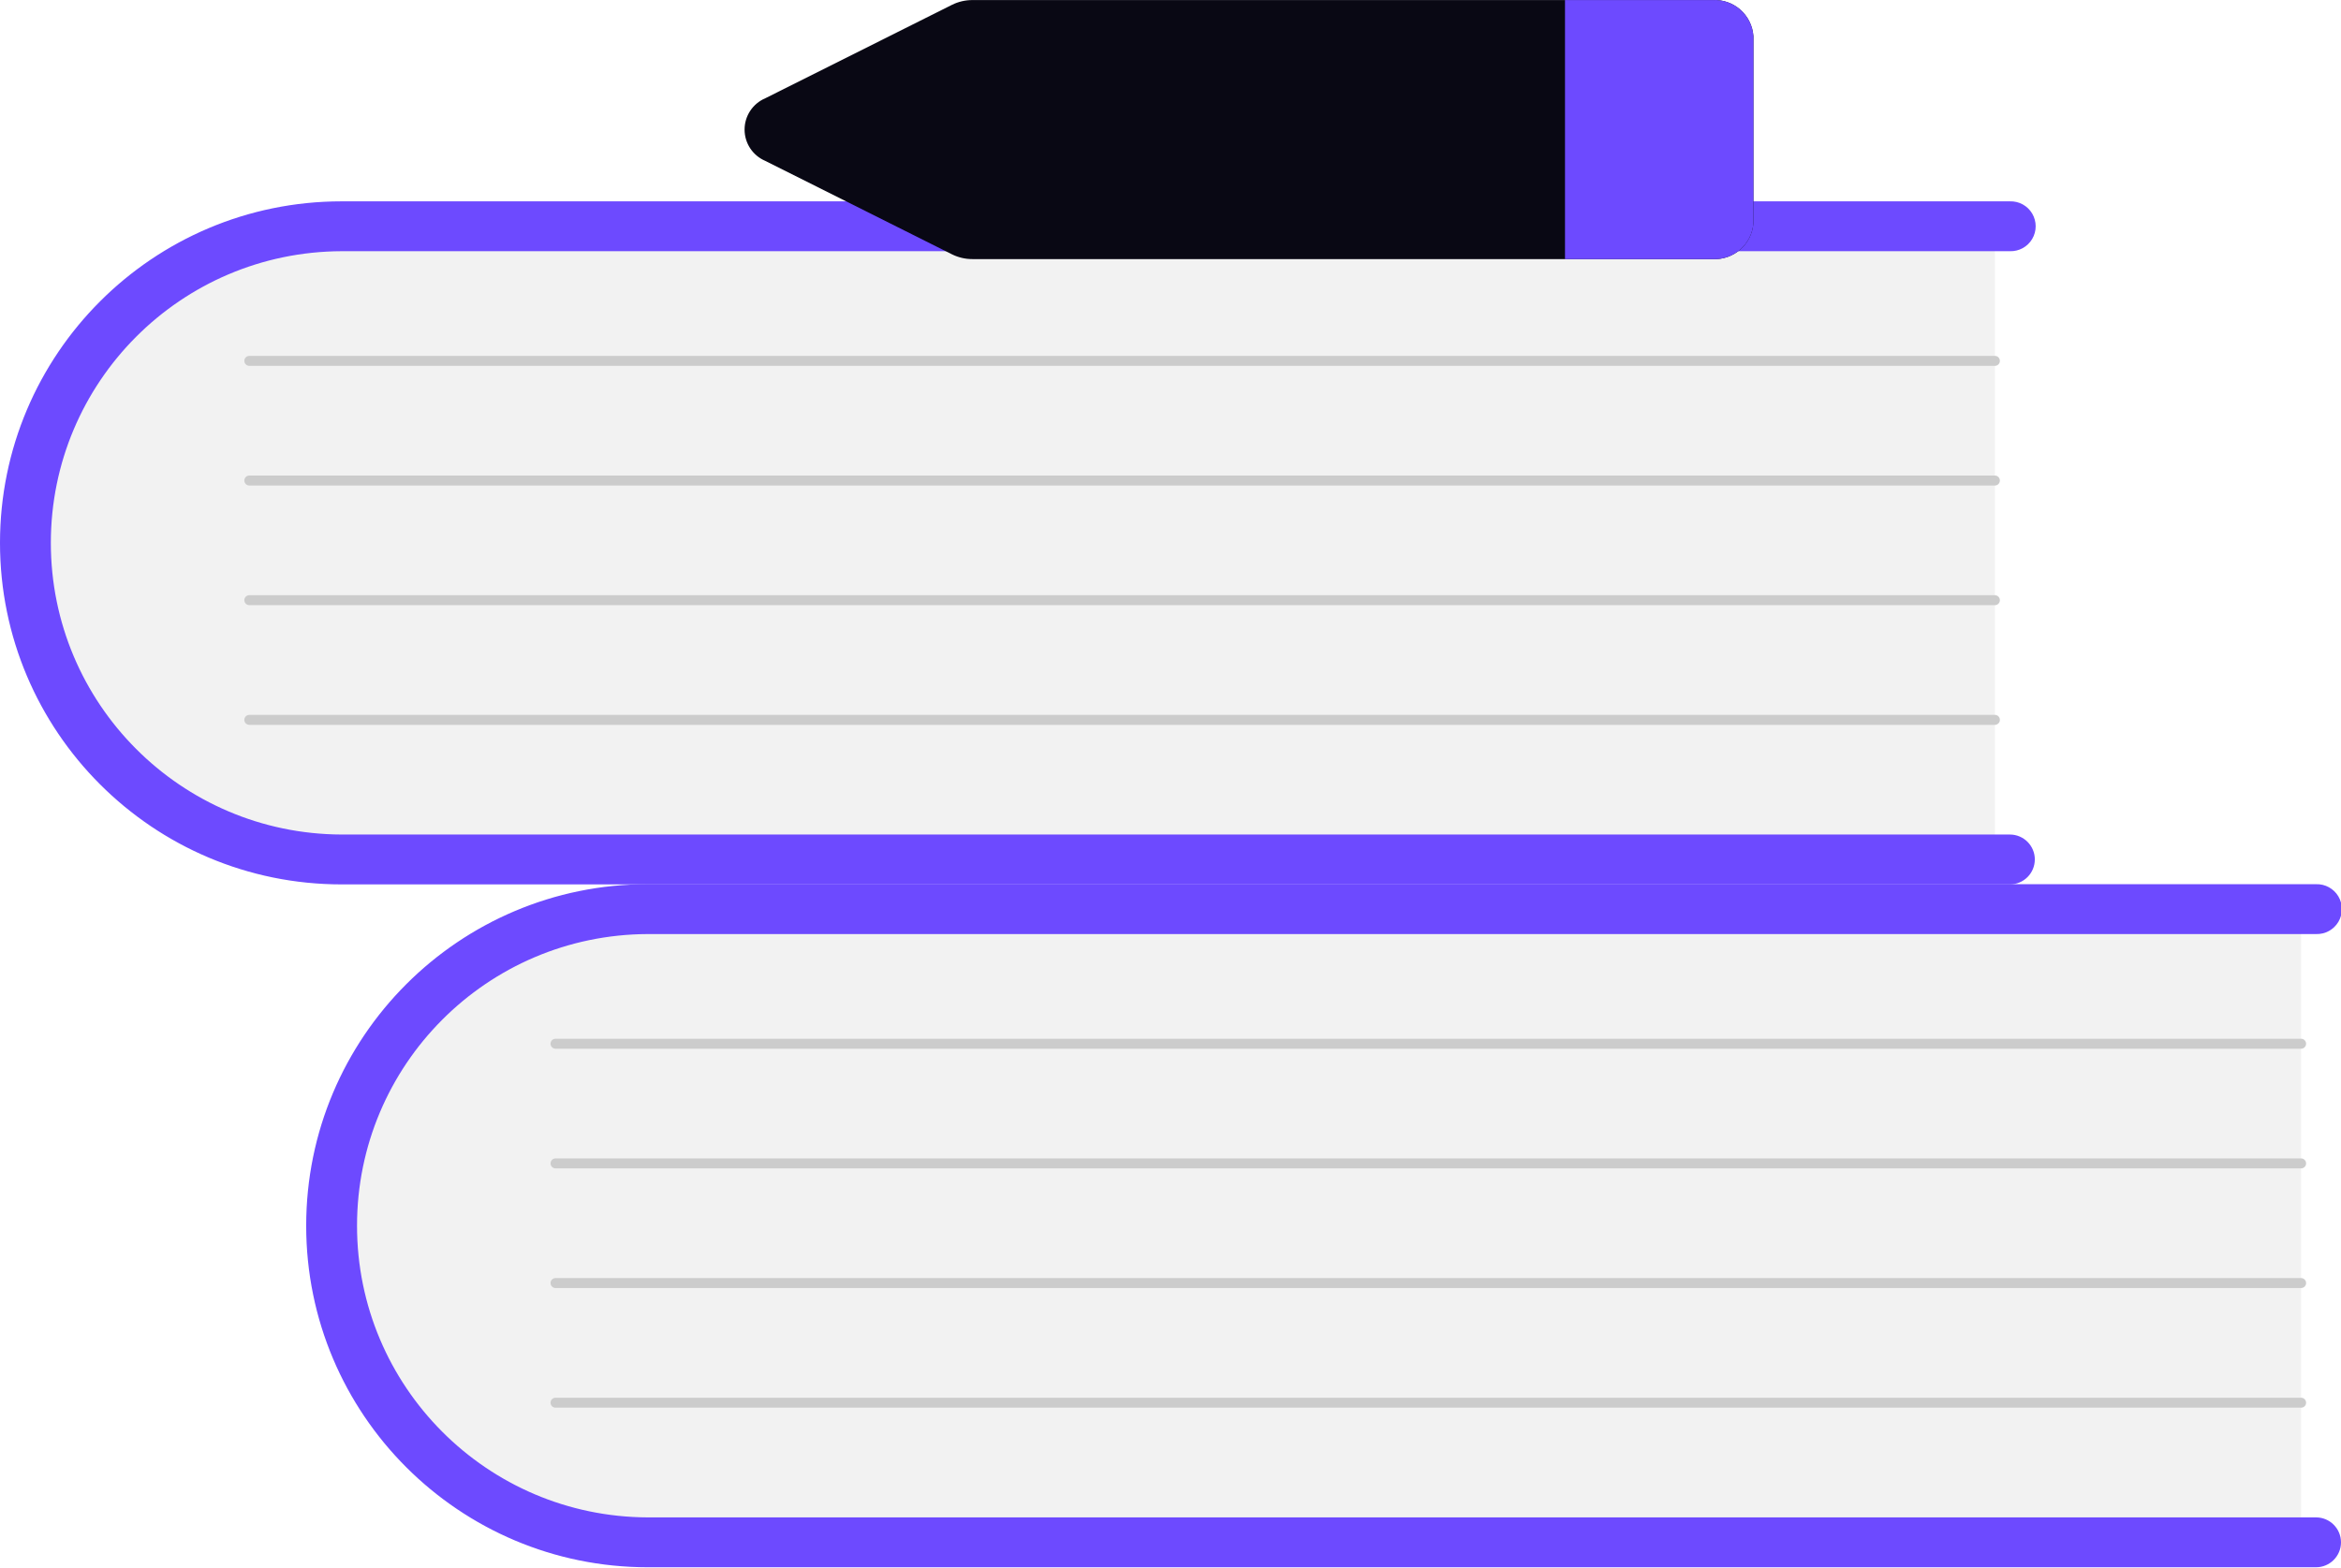
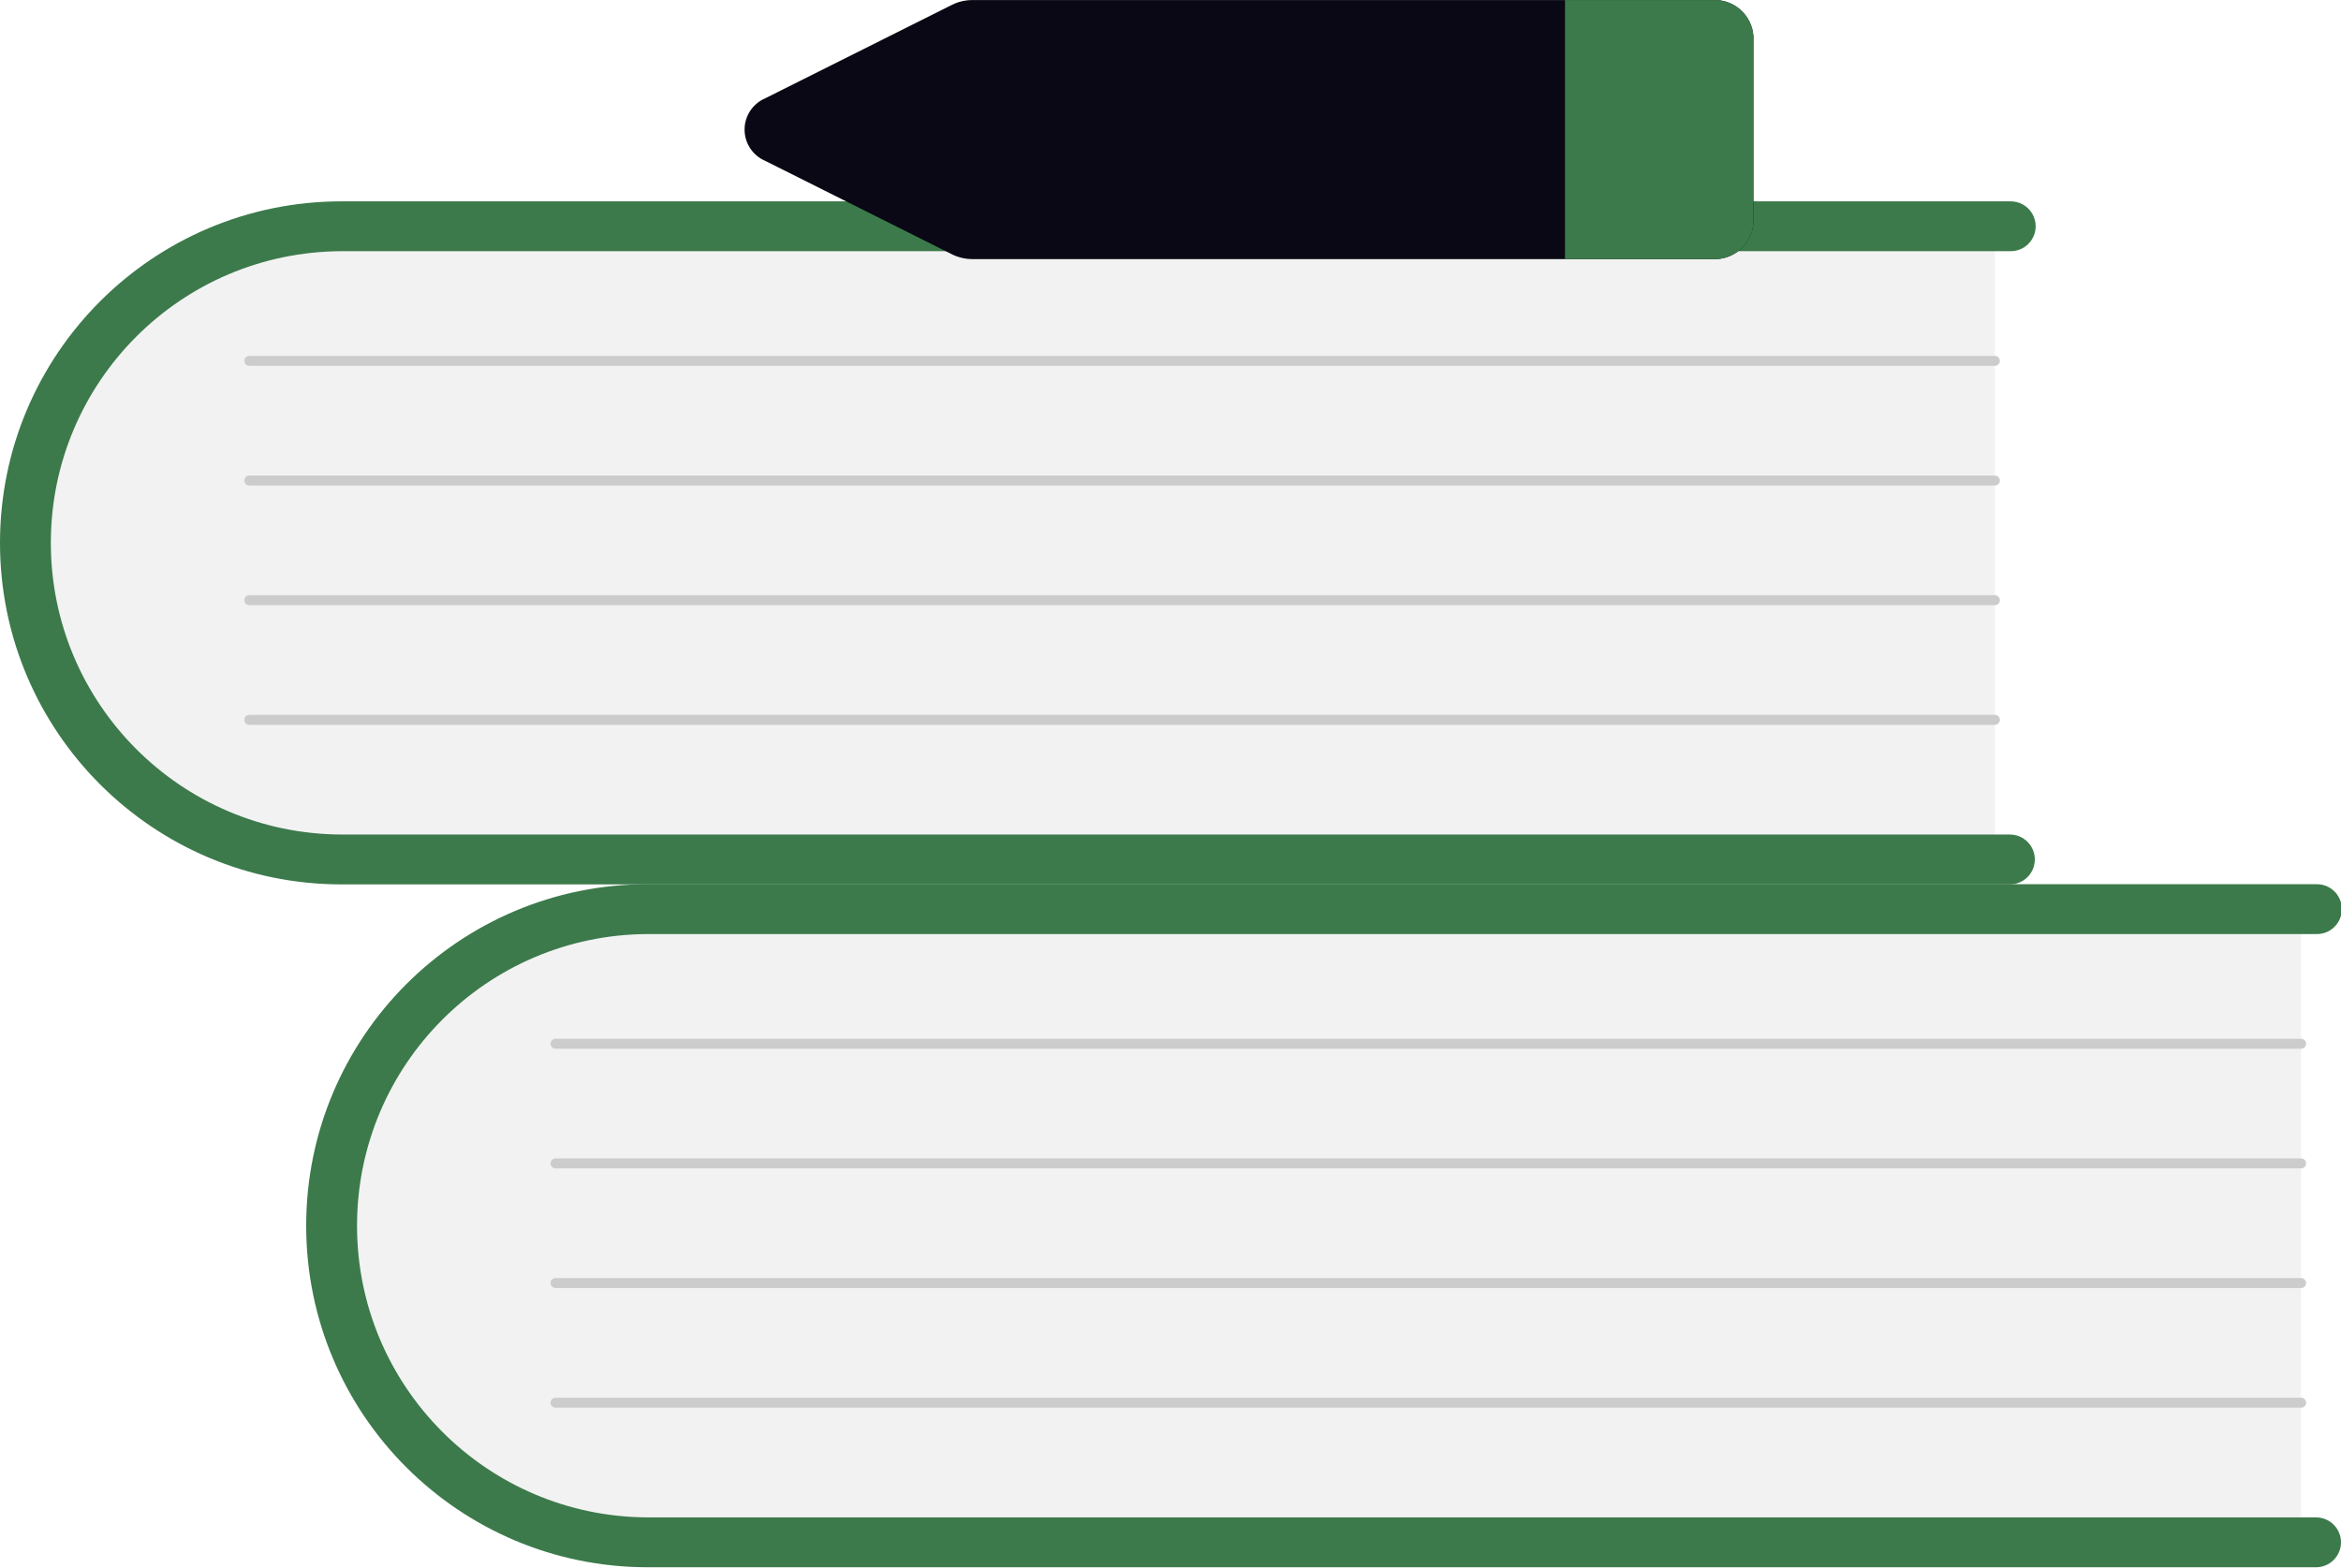
<svg xmlns="http://www.w3.org/2000/svg" width="731.836" height="490.096" viewBox="0 0 731.836 490.096">
  <g transform="translate(-781.668 -1539.464)">
    <path d="M1013.7,371.9V574.584H505.9A101.4,101.4,0,0,1,498.853,371.9q3.524-.123,7.051,0Z" transform="translate(487.327 1448.739)" fill="#f2f2f2" />
-     <path d="M1034.991,576.753a7.8,7.8,0,0,1-7.8,7.8H505.675a106.8,106.8,0,0,1,0-213.6H1027.2a7.8,7.8,0,1,1,0,15.591H505.675a91.208,91.208,0,0,0,0,182.415H1027.2A7.8,7.8,0,0,1,1034.991,576.753Z" transform="translate(478.512 1445.01)" fill="#6d4aff" />
+     <path d="M1034.991,576.753a7.8,7.8,0,0,1-7.8,7.8H505.675a106.8,106.8,0,0,1,0-213.6H1027.2a7.8,7.8,0,1,1,0,15.591H505.675a91.208,91.208,0,0,0,0,182.415H1027.2A7.8,7.8,0,0,1,1034.991,576.753Z" transform="translate(478.512 1445.01)" fill="#3c7a4b" />
    <path d="M960.817,383.359H415.13a1.559,1.559,0,0,1-.029-3.118H960.817a1.559,1.559,0,0,1,0,3.118Z" transform="translate(540.218 1484.053)" fill="#ccc" />
    <path d="M960.817,390.551H415.13a1.559,1.559,0,1,1-.029-3.118H960.817a1.559,1.559,0,1,1,0,3.118Z" transform="translate(540.218 1514.28)" fill="#ccc" />
    <path d="M960.817,397.742H415.13a1.559,1.559,0,0,1-.029-3.118H960.817a1.559,1.559,0,0,1,0,3.118Z" transform="translate(540.218 1544.506)" fill="#ccc" />
    <path d="M960.817,404.934H415.13a1.559,1.559,0,1,1-.029-3.118H960.817a1.559,1.559,0,0,1,0,3.118Z" transform="translate(540.218 1574.733)" fill="#ccc" />
    <path d="M995.3,330.859V533.542h-507.8a101.4,101.4,0,0,1-7.051-202.684q3.524-.123,7.051,0Z" transform="translate(410.005 1276.242)" fill="#f2f2f2" />
-     <path d="M1016.594,535.712a7.8,7.8,0,0,1-7.8,7.8H487.278a106.8,106.8,0,1,1,0-213.6H1008.8a7.8,7.8,0,1,1,0,15.591H487.278a91.208,91.208,0,0,0,0,182.415H1008.8a7.8,7.8,0,0,1,7.8,7.8Z" transform="translate(401.189 1272.513)" fill="#6d4aff" />
+     <path d="M1016.594,535.712a7.8,7.8,0,0,1-7.8,7.8H487.278a106.8,106.8,0,1,1,0-213.6H1008.8a7.8,7.8,0,1,1,0,15.591H487.278a91.208,91.208,0,0,0,0,182.415H1008.8a7.8,7.8,0,0,1,7.8,7.8Z" transform="translate(401.189 1272.513)" fill="#3c7a4b" />
    <path d="M942.42,342.318H396.733a1.559,1.559,0,1,1-.029-3.118H942.42a1.559,1.559,0,1,1,0,3.118Z" transform="translate(462.887 1311.555)" fill="#ccc" />
    <path d="M942.42,349.509H396.733a1.559,1.559,0,1,1-.029-3.118H942.42a1.559,1.559,0,1,1,0,3.118Z" transform="translate(462.887 1341.782)" fill="#ccc" />
    <path d="M942.42,356.7H396.733a1.559,1.559,0,1,1-.029-3.118H942.42a1.559,1.559,0,1,1,0,3.118Z" transform="translate(462.887 1372.009)" fill="#ccc" />
    <path d="M942.42,363.893H396.733a1.559,1.559,0,1,1-.029-3.118H942.42a1.559,1.559,0,1,1,0,3.118Z" transform="translate(462.887 1402.235)" fill="#ccc" />
    <path d="M727.778,317.831H496.42a14.293,14.293,0,0,0-6.331,1.473l-58.394,29.233a10.641,10.641,0,0,0,0,19.587l58.393,29.233a14.3,14.3,0,0,0,6.332,1.473H727.778a12.143,12.143,0,0,0,12.814-11.266V329.1A12.143,12.143,0,0,0,727.778,317.831Z" transform="translate(589.22 1221.654)" fill="#090814" />
-     <path d="M533.416,329.1v58.465A12.143,12.143,0,0,1,520.6,398.828H474.509v-81H520.6A12.143,12.143,0,0,1,533.416,329.1Z" transform="translate(796.404 1221.656)" fill="#6d4aff" />
+     <path d="M533.416,329.1v58.465A12.143,12.143,0,0,1,520.6,398.828H474.509v-81H520.6A12.143,12.143,0,0,1,533.416,329.1Z" transform="translate(796.404 1221.656)" fill="#3c7a4b" />
  </g>
</svg>
